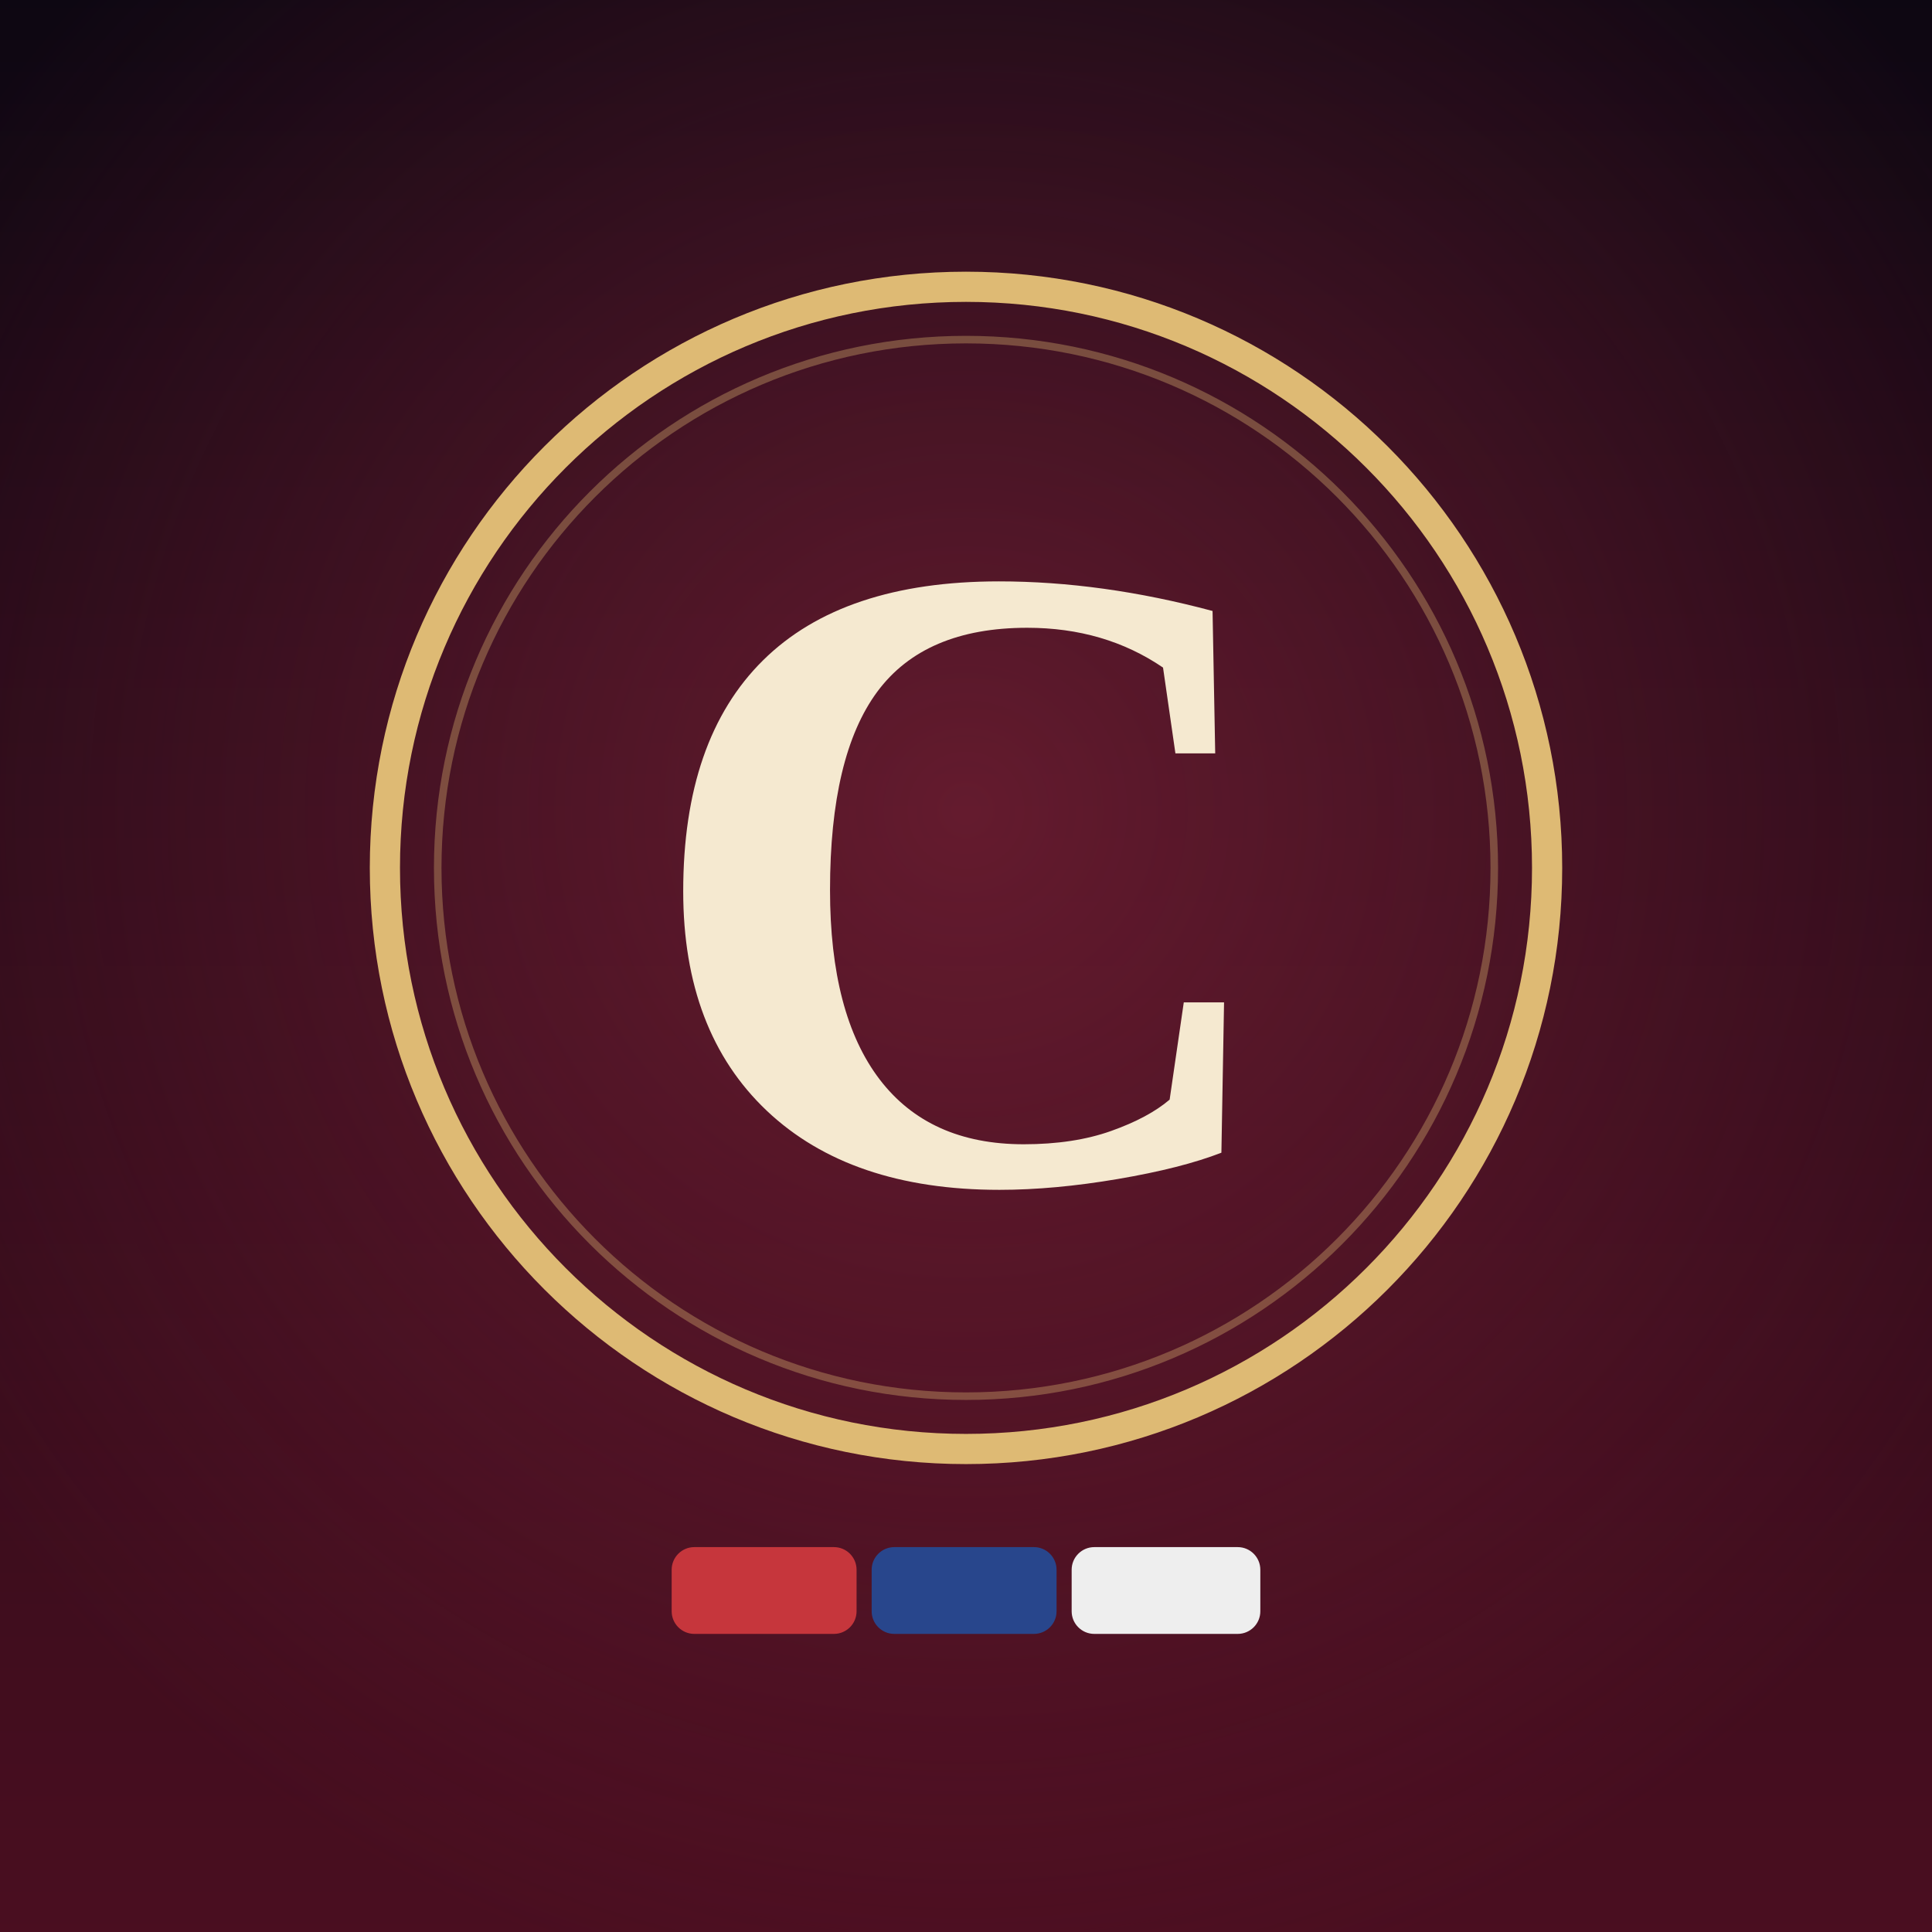
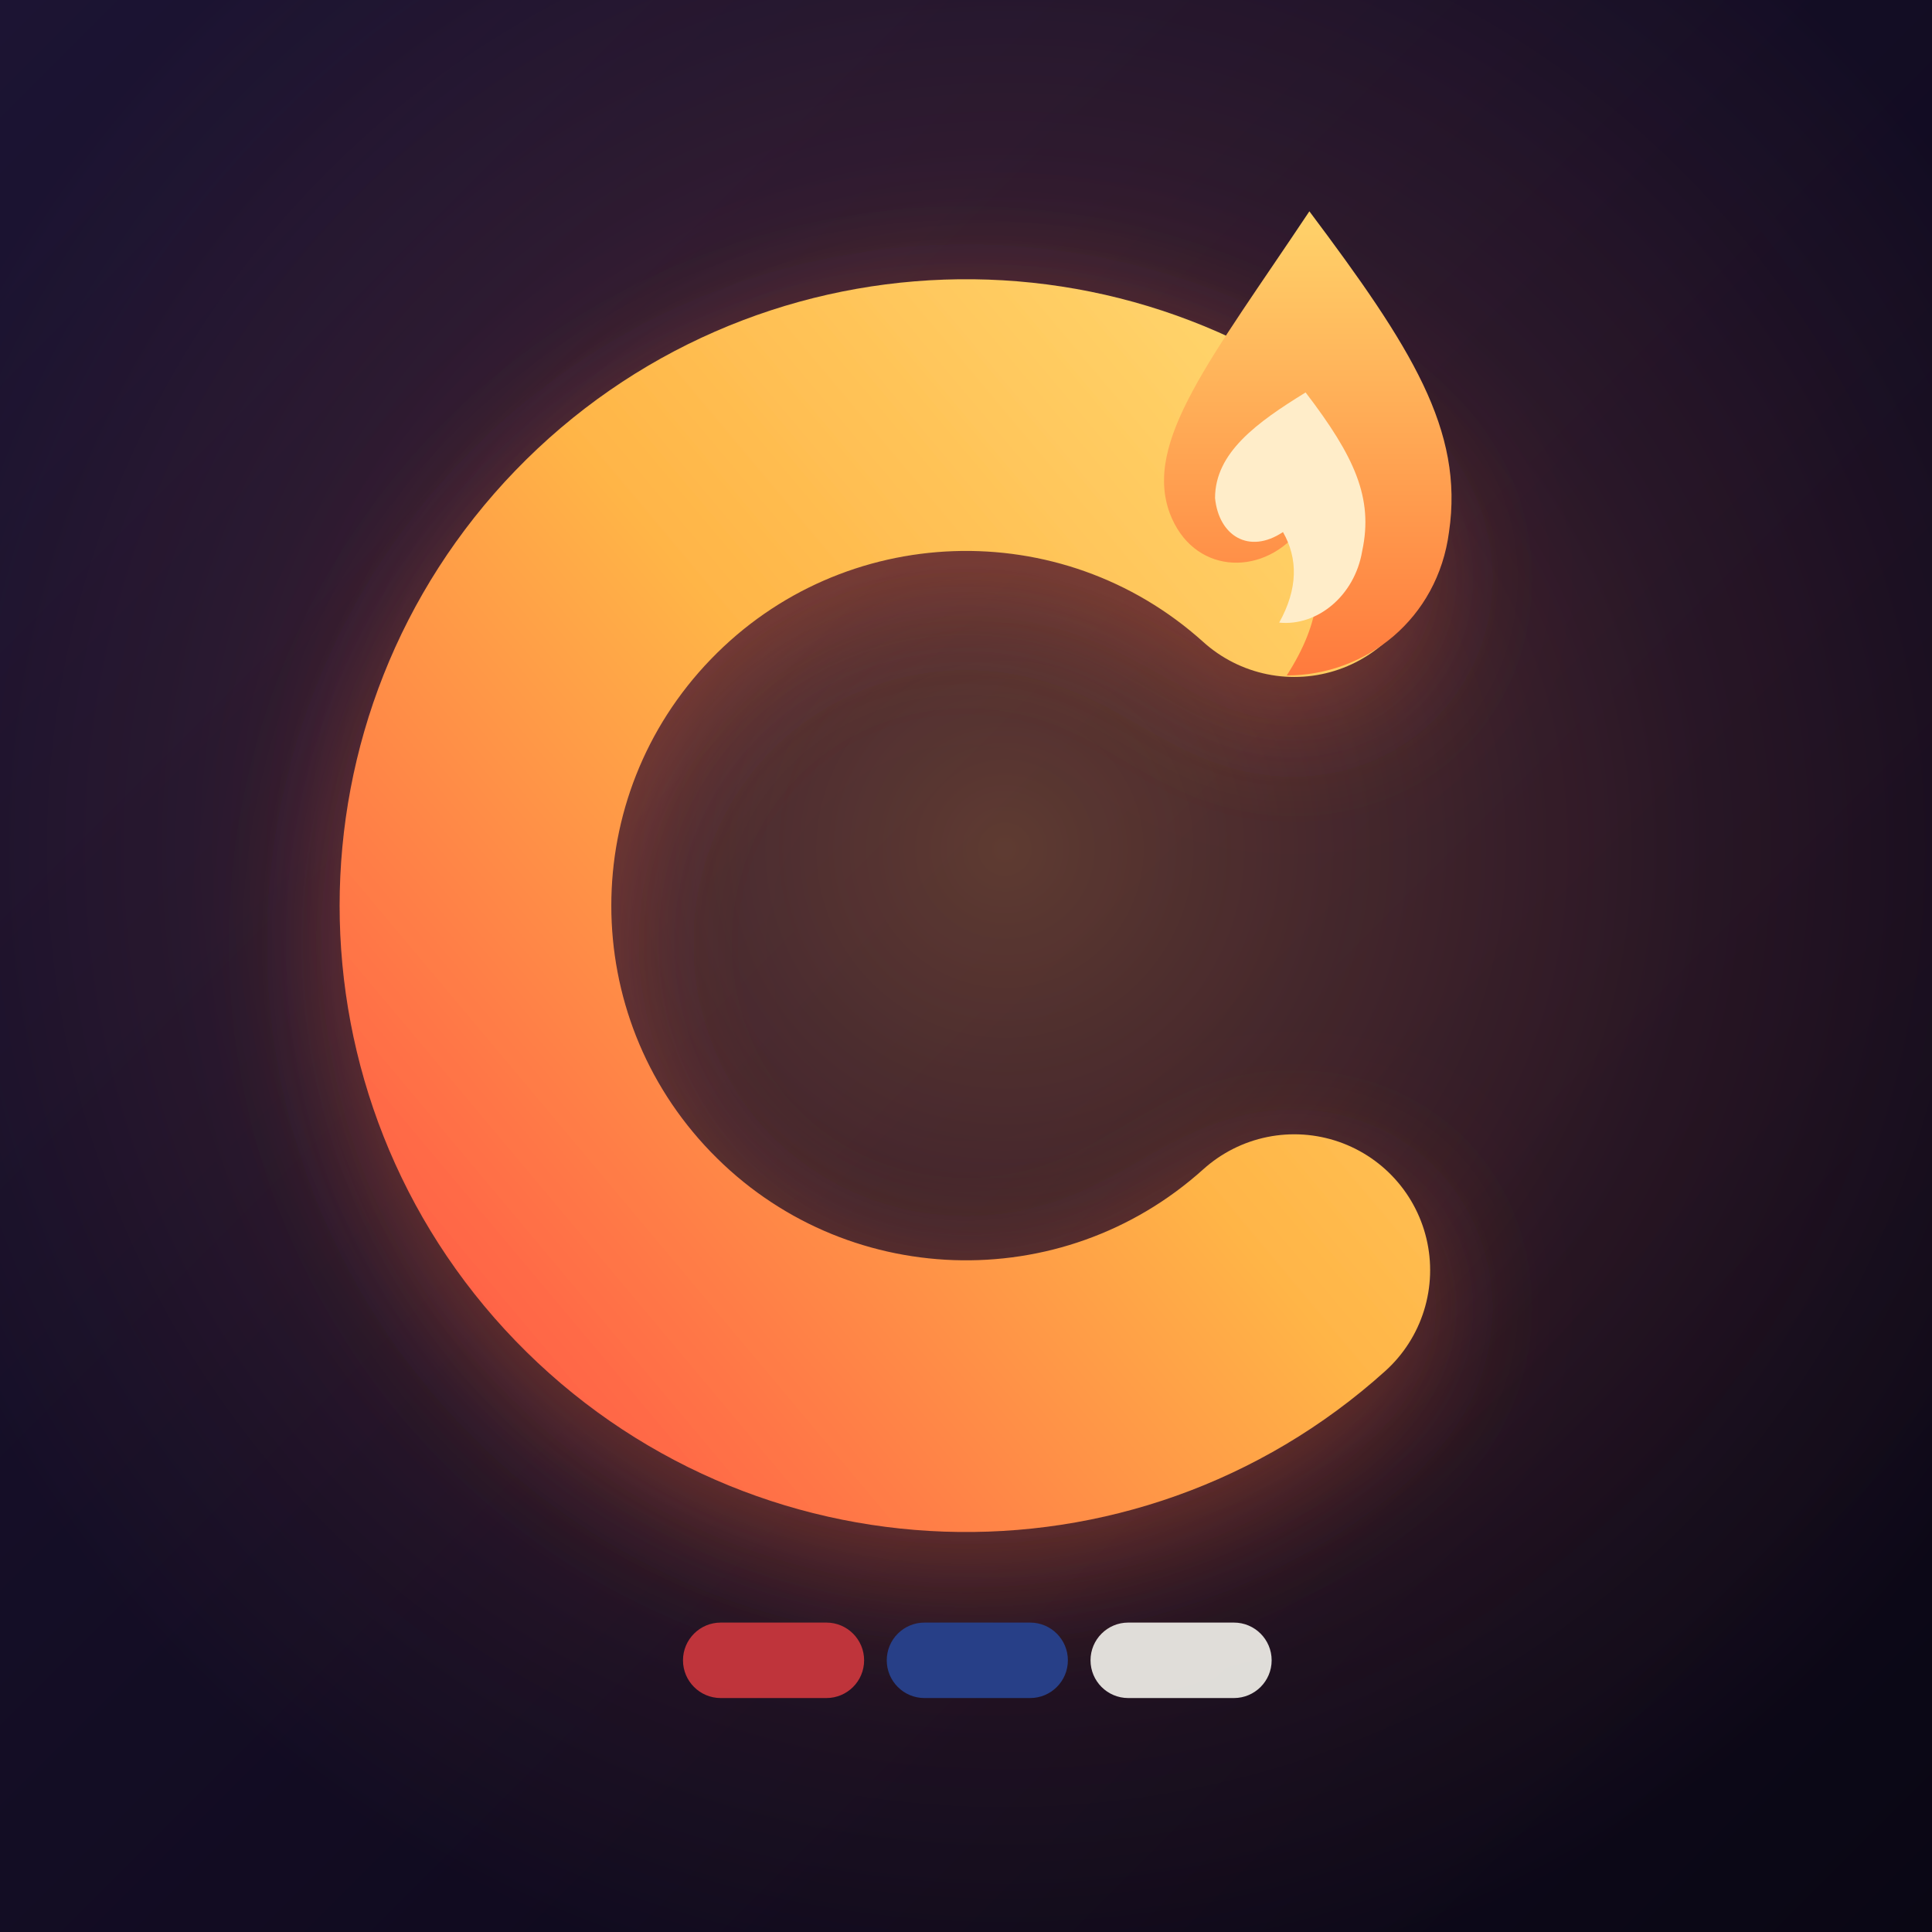
<svg xmlns="http://www.w3.org/2000/svg" viewBox="0 0 512 512">
  <defs>
-     <linearGradient id="bg" x1="0" y1="0" x2="0" y2="1">
-       <stop offset="0" stop-color="#0d0712" />
-       <stop offset="1" stop-color="#4a0e20" />
+     <linearGradient id="bg" x1="0" y1="0" x2="1" y2="1">
+       <stop offset="0" stop-color="#1c1433" />
+       <stop offset=".55" stop-color="#120c22" />
+       <stop offset="1" stop-color="#0a0714" />
    </linearGradient>
-     <radialGradient id="glow" cx="50%" cy="42%" r="62%">
-       <stop offset="0" stop-color="#962840" stop-opacity="0.55" />
-       <stop offset="1" stop-color="#962840" stop-opacity="0" />
+     <radialGradient id="glow" cx="52%" cy="44%" r="60%">
+       <stop offset="0" stop-color="#ff9d4d" stop-opacity=".32" />
+       <stop offset=".6" stop-color="#ff7a5c" stop-opacity=".10" />
+       <stop offset="1" stop-color="#ff7a5c" stop-opacity="0" />
    </radialGradient>
+     <linearGradient id="c" x1="1" y1="0" x2="0" y2="1">
+       <stop offset="0" stop-color="#ffd36a" />
+       <stop offset=".45" stop-color="#ffb547" />
+       <stop offset="1" stop-color="#ff5c47" />
+     </linearGradient>
+     <linearGradient id="fl" x1="0" y1="0" x2="0" y2="1">
+       <stop offset="0" stop-color="#ffd36a" />
+       <stop offset="1" stop-color="#ff7a3d" />
+     </linearGradient>
+     <filter id="soft" x="-40%" y="-40%" width="180%" height="180%">
+       <feDropShadow dx="0" dy="10" stdDeviation="18" flood-color="#ff6a3d" flood-opacity=".35" />
+     </filter>
  </defs>
  <rect width="512" height="512" fill="url(#bg)" />
  <rect width="512" height="512" fill="url(#glow)" />
-   <circle cx="256" cy="230" r="154" fill="none" stroke="#deba74" stroke-width="8" />
-   <circle cx="256" cy="230" r="140" fill="none" stroke="#deba74" stroke-opacity="0.35" stroke-width="2" />
-   <text x="256" y="232" text-anchor="middle" dominant-baseline="central" font-family="Georgia, 'Times New Roman', serif" font-size="240" font-weight="700" fill="#f5e9d0">С</text>
-   <rect x="178" y="410" width="49" height="23" rx="6" fill="#c6363c" />
-   <rect x="231" y="410" width="49" height="23" rx="6" fill="#28468c" />
-   <rect x="284" y="410" width="50" height="23" rx="6" fill="#eeeeee" />
+   <g filter="url(#soft)">
+     <path d="M 343 336.6 A 130 130 0 1 1 343 143.4" fill="none" stroke="url(#c)" stroke-width="72" stroke-linecap="round" />
+   </g>
+   <path d="M347 56 C 374 92 388 114 384 141 C 381 164 362 179 341 179            C 350 165 352 152 344 141 C 334 153 316 152 310 136            C 303 117 321 95 347 56 Z" fill="url(#fl)" />
+   <path d="M346 104 C 359 121 364 132 361 146 C 359 158 349 166 339 165            C 344 156 344 148 340 141 C 331 147 323 142 322 132            C 322 120 333 112 346 104 Z" fill="#ffedc9" />
+   <g opacity=".95">
+     <rect x="181" y="430" width="48" height="20" rx="10" fill="#c6363c" />
+     <rect x="235" y="430" width="48" height="20" rx="10" fill="#27418c" />
+     <rect x="289" y="430" width="48" height="20" rx="10" fill="#e9e7e2" />
+   </g>
</svg>
